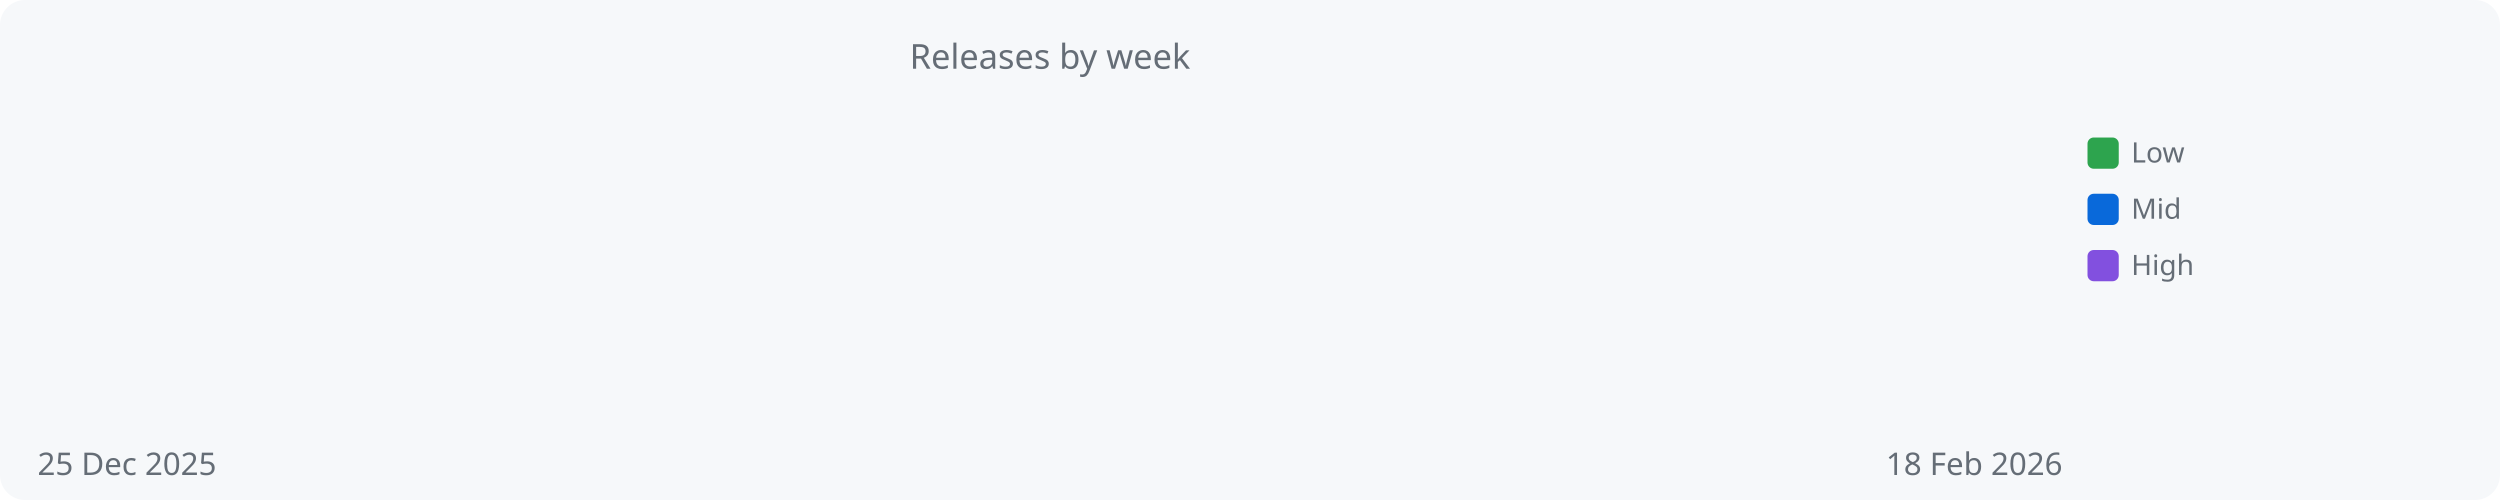
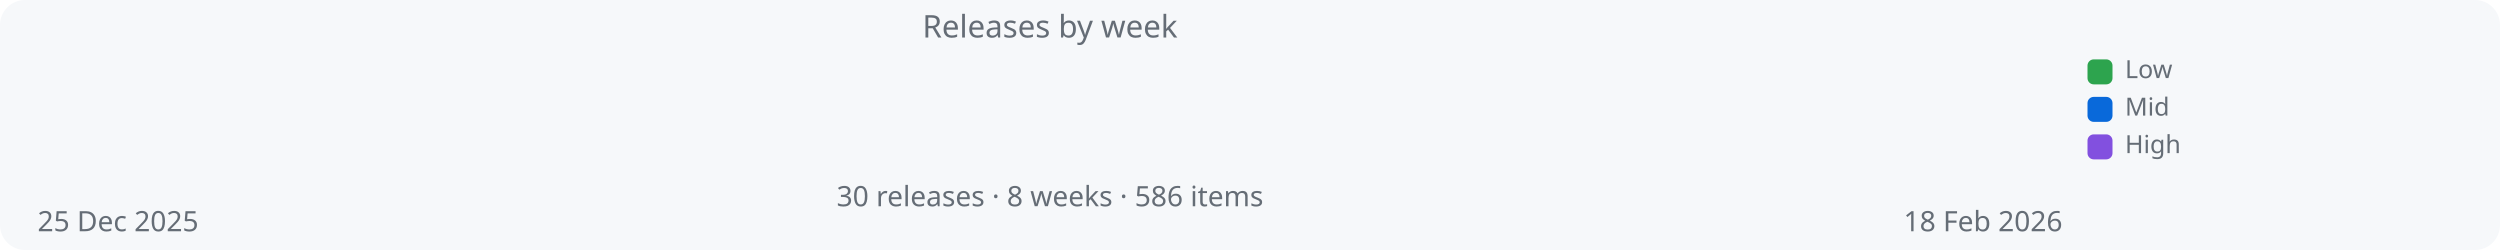
- <svg xmlns="http://www.w3.org/2000/svg" viewBox="0 0 800 160" width="100%" height="160">
+ <svg xmlns="http://www.w3.org/2000/svg" viewBox="0 0 800 80" width="100%" height="80">
  <style>.hm-cell{ opacity:0; transform-origin:center; animation:hmPop 0.35s ease forwards; } @keyframes hmPop{ 0%{ opacity:0; transform:scale(0.7); } 100%{ opacity:1; transform:scale(1); } }</style>
-   <rect width="800" height="160" fill="#f6f8fa" rx="8" />
-   <rect class="hm-cell" x="14" y="34" width="79" height="34" rx="4" fill="#0969da" style="animation-delay:0s" />
-   <rect class="hm-cell" x="95" y="34" width="79" height="34" rx="4" fill="#0969da" style="animation-delay:0.03s" />
-   <rect class="hm-cell" x="176" y="34" width="79" height="34" rx="4" fill="#8250df" style="animation-delay:0.06s" />
-   <rect class="hm-cell" x="257" y="34" width="79" height="34" rx="4" fill="#8250df" style="animation-delay:0.09s" />
-   <rect class="hm-cell" x="338" y="34" width="79" height="34" rx="4" fill="#2da44e" style="animation-delay:0.12s" />
-   <rect class="hm-cell" x="419" y="34" width="79" height="34" rx="4" fill="#d0d7de" style="animation-delay:0.15s" />
-   <rect class="hm-cell" x="500" y="34" width="79" height="34" rx="4" fill="#0969da" style="animation-delay:0.18s" />
-   <rect class="hm-cell" x="581" y="34" width="79" height="34" rx="4" fill="#8250df" style="animation-delay:0.21s" />
-   <text x="12" y="152" fill="#656d76" font-size="10" font-family="system-ui,sans-serif">25 Dec 2025</text>
-   <text x="660" y="152" fill="#656d76" font-size="10" text-anchor="end" font-family="system-ui,sans-serif">18 Feb 2026</text>
-   <text x="336" y="22" fill="#656d76" font-size="11" text-anchor="middle" font-family="system-ui,sans-serif">Releases by week</text>
-   <rect x="668" y="44" width="10" height="10" rx="2" fill="#2da44e" />
-   <text x="682" y="52" fill="#656d76" font-size="9" font-family="system-ui,sans-serif">Low</text>
-   <rect x="668" y="62" width="10" height="10" rx="2" fill="#0969da" />
-   <text x="682" y="70" fill="#656d76" font-size="9" font-family="system-ui,sans-serif">Mid</text>
-   <rect x="668" y="80" width="10" height="10" rx="2" fill="#8250df" />
-   <text x="682" y="88" fill="#656d76" font-size="9" font-family="system-ui,sans-serif">High</text>
+   <rect width="800" height="80" fill="#f6f8fa" rx="8" />
+   <rect class="hm-cell" x="14" y="20" width="79" height="16" rx="4" fill="#0969da" style="animation-delay:0s">
+     <animate attributeName="y" values="20;21;20" dur="4s" repeatCount="indefinite" begin="0.5s" keyTimes="0;0.5;1" calcMode="spline" keySplines="0.4 0 0.6 1; 0.4 0 0.6 1" />
+   </rect>
+   <rect class="hm-cell" x="95" y="20" width="79" height="16" rx="4" fill="#0969da" style="animation-delay:0.03s">
+     <animate attributeName="y" values="20;21;20" dur="4s" repeatCount="indefinite" begin="1s" keyTimes="0;0.5;1" calcMode="spline" keySplines="0.4 0 0.6 1; 0.4 0 0.6 1" />
+   </rect>
+   <rect class="hm-cell" x="176" y="20" width="79" height="16" rx="4" fill="#8250df" style="animation-delay:0.06s">
+     <animate attributeName="y" values="20;21;20" dur="4s" repeatCount="indefinite" begin="1.5s" keyTimes="0;0.5;1" calcMode="spline" keySplines="0.4 0 0.6 1; 0.4 0 0.6 1" />
+   </rect>
+   <rect class="hm-cell" x="257" y="20" width="79" height="16" rx="4" fill="#8250df" style="animation-delay:0.09s">
+     <animate attributeName="y" values="20;21;20" dur="4s" repeatCount="indefinite" begin="2s" keyTimes="0;0.5;1" calcMode="spline" keySplines="0.4 0 0.6 1; 0.4 0 0.6 1" />
+   </rect>
+   <rect class="hm-cell" x="338" y="20" width="79" height="16" rx="4" fill="#2da44e" style="animation-delay:0.12s">
+     <animate attributeName="y" values="20;21;20" dur="4s" repeatCount="indefinite" begin="2.5s" keyTimes="0;0.5;1" calcMode="spline" keySplines="0.4 0 0.6 1; 0.4 0 0.6 1" />
+   </rect>
+   <rect class="hm-cell" x="419" y="20" width="79" height="16" rx="4" fill="#d0d7de" style="animation-delay:0.15s">
+     <animate attributeName="y" values="20;21;20" dur="4s" repeatCount="indefinite" begin="3s" keyTimes="0;0.5;1" calcMode="spline" keySplines="0.4 0 0.6 1; 0.4 0 0.6 1" />
+   </rect>
+   <rect class="hm-cell" x="500" y="20" width="79" height="16" rx="4" fill="#0969da" style="animation-delay:0.18s">
+     <animate attributeName="y" values="20;21;20" dur="4s" repeatCount="indefinite" begin="3.5s" keyTimes="0;0.5;1" calcMode="spline" keySplines="0.4 0 0.6 1; 0.4 0 0.6 1" />
+   </rect>
+   <rect class="hm-cell" x="581" y="20" width="79" height="16" rx="4" fill="#8250df" style="animation-delay:0.21s">
+     <animate attributeName="y" values="20;21;20" dur="4s" repeatCount="indefinite" begin="4s" keyTimes="0;0.5;1" calcMode="spline" keySplines="0.4 0 0.6 1; 0.4 0 0.6 1" />
+   </rect>
+   <text x="12" y="74" fill="#656d76" font-size="9" font-family="system-ui,sans-serif">25 Dec 2025</text>
+   <text x="660" y="74" fill="#656d76" font-size="9" text-anchor="end" font-family="system-ui,sans-serif">18 Feb 2026</text>
+   <text x="336" y="12" fill="#656d76" font-size="10" text-anchor="middle" font-family="system-ui,sans-serif">Releases by week</text>
+   <text x="336" y="66" fill="#656d76" font-size="9" text-anchor="middle" font-family="system-ui,sans-serif">30 releases · 8 weeks · 586 items</text>
+   <rect x="668" y="19" width="8" height="8" rx="2" fill="#2da44e" />
+   <text x="680" y="25" fill="#656d76" font-size="8" font-family="system-ui,sans-serif">Low</text>
+   <rect x="668" y="31" width="8" height="8" rx="2" fill="#0969da" />
+   <text x="680" y="37" fill="#656d76" font-size="8" font-family="system-ui,sans-serif">Mid</text>
+   <rect x="668" y="43" width="8" height="8" rx="2" fill="#8250df" />
+   <text x="680" y="49" fill="#656d76" font-size="8" font-family="system-ui,sans-serif">High</text>
</svg>
